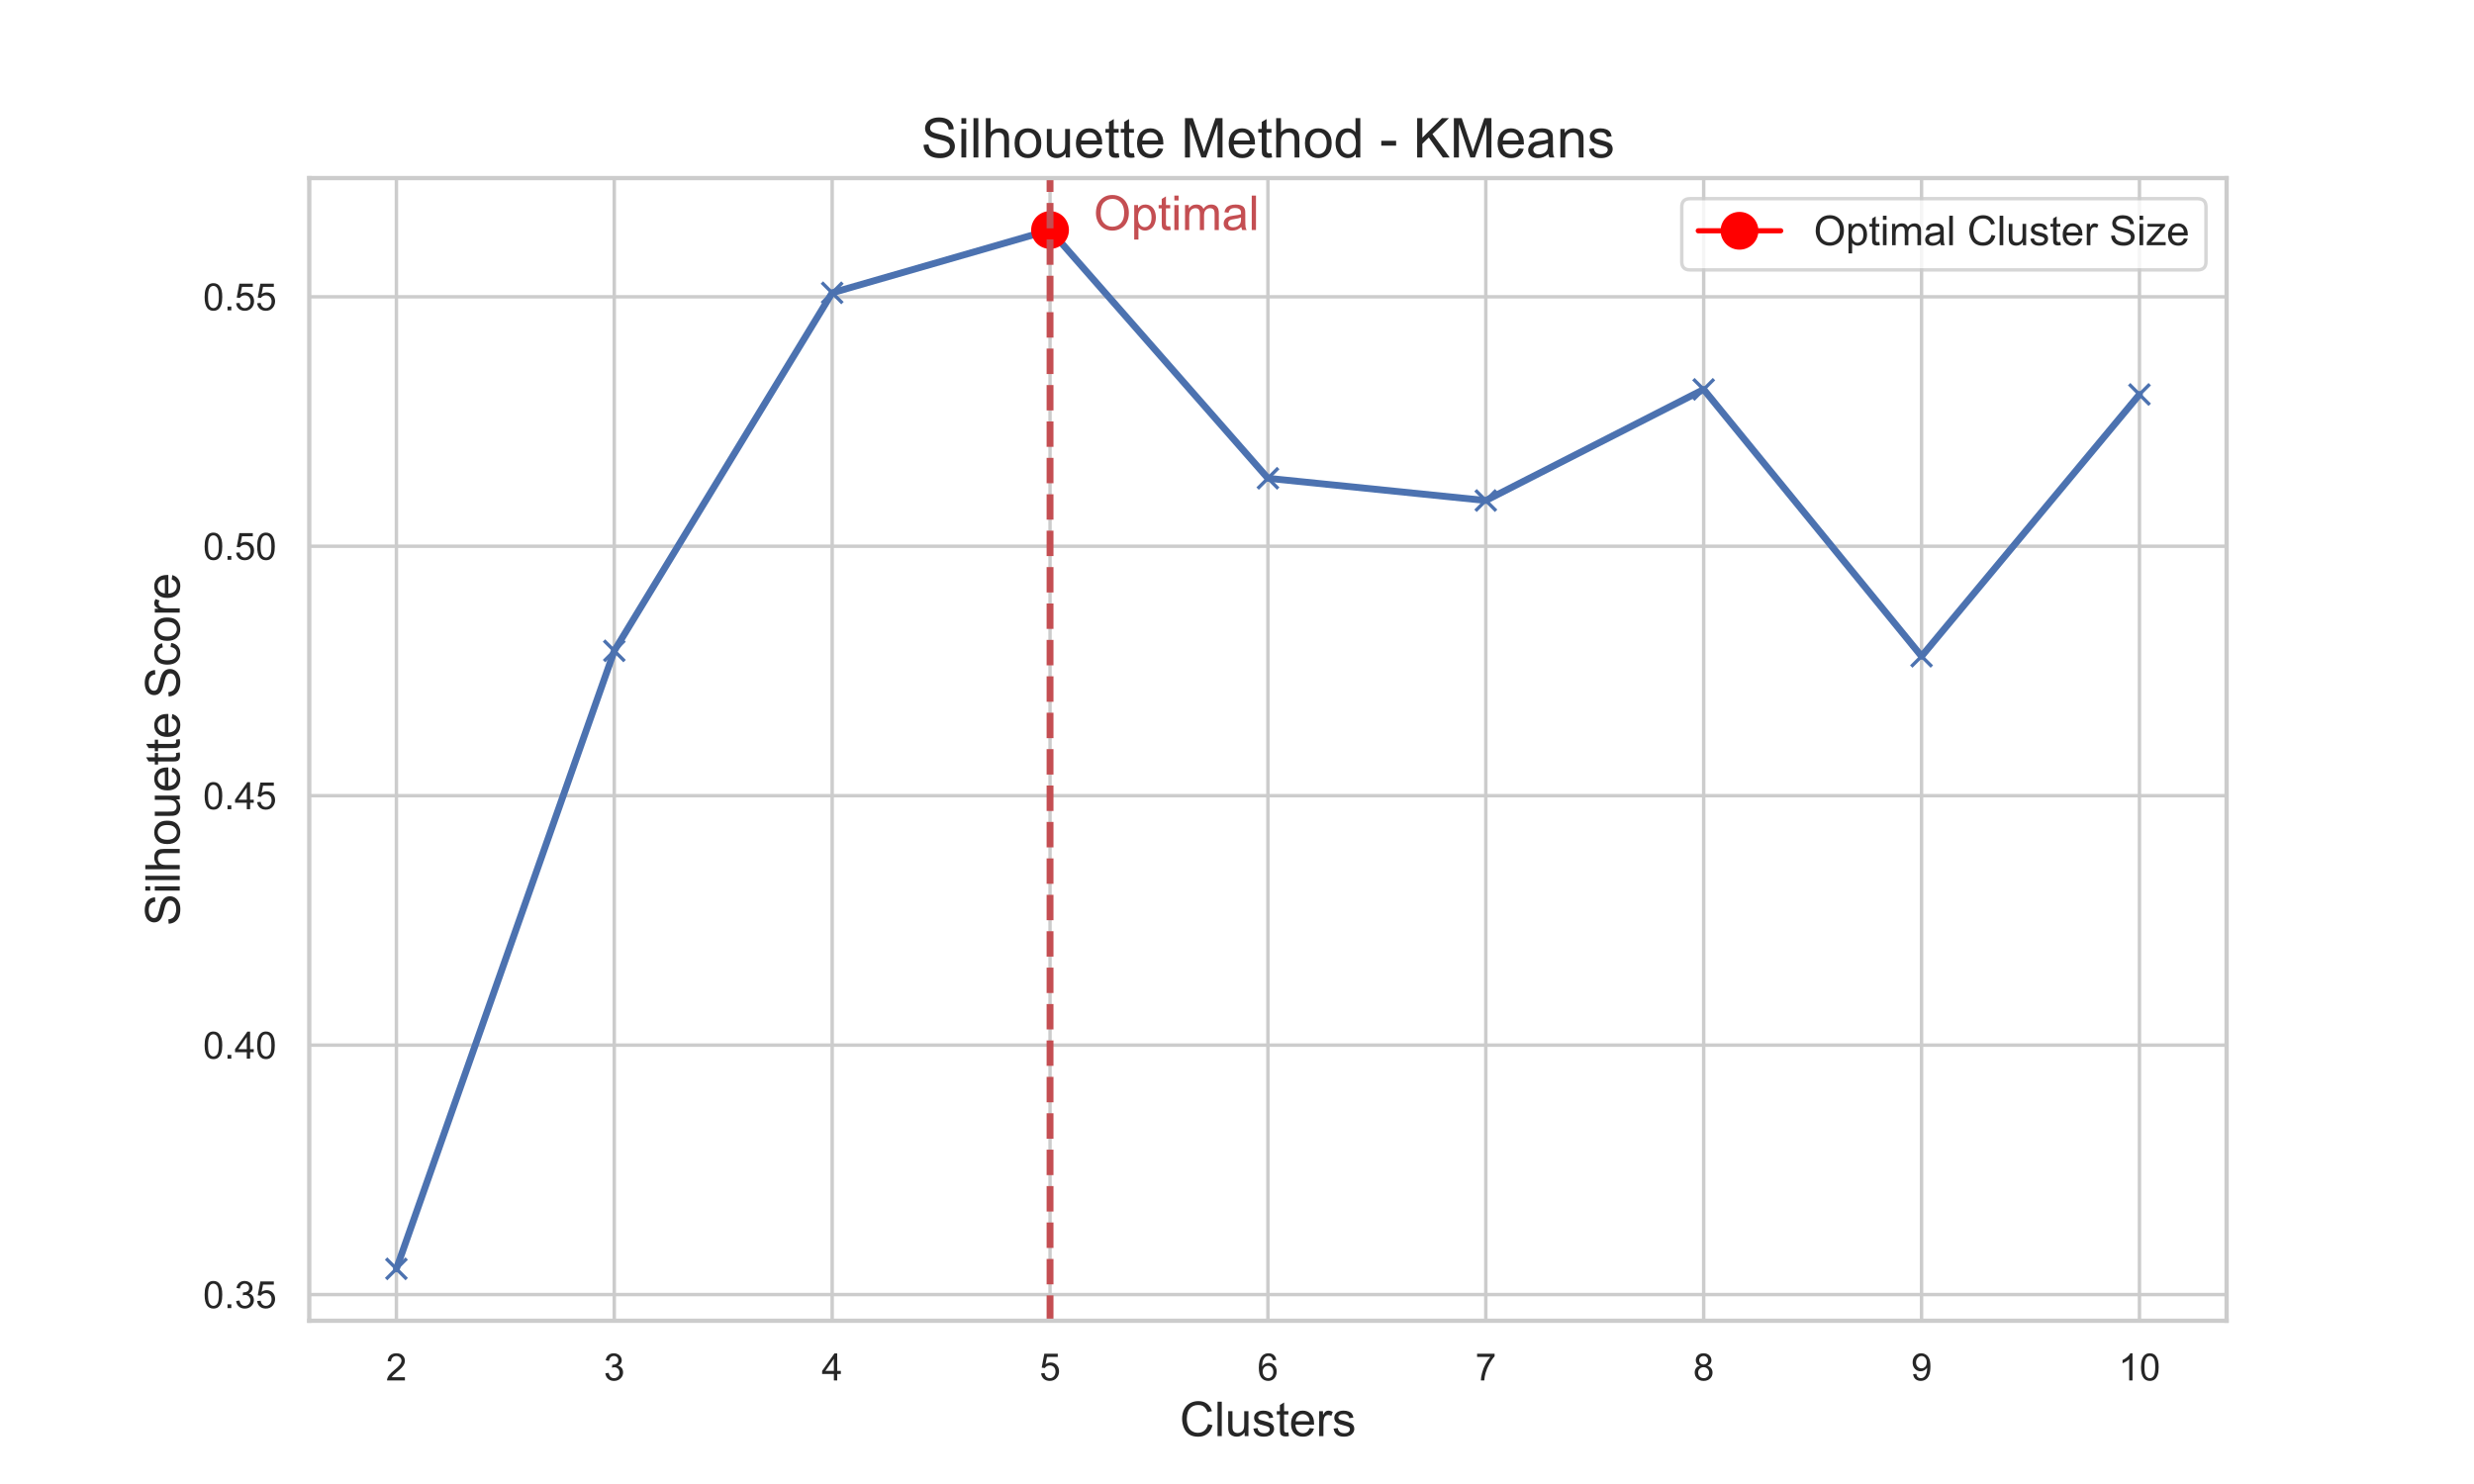
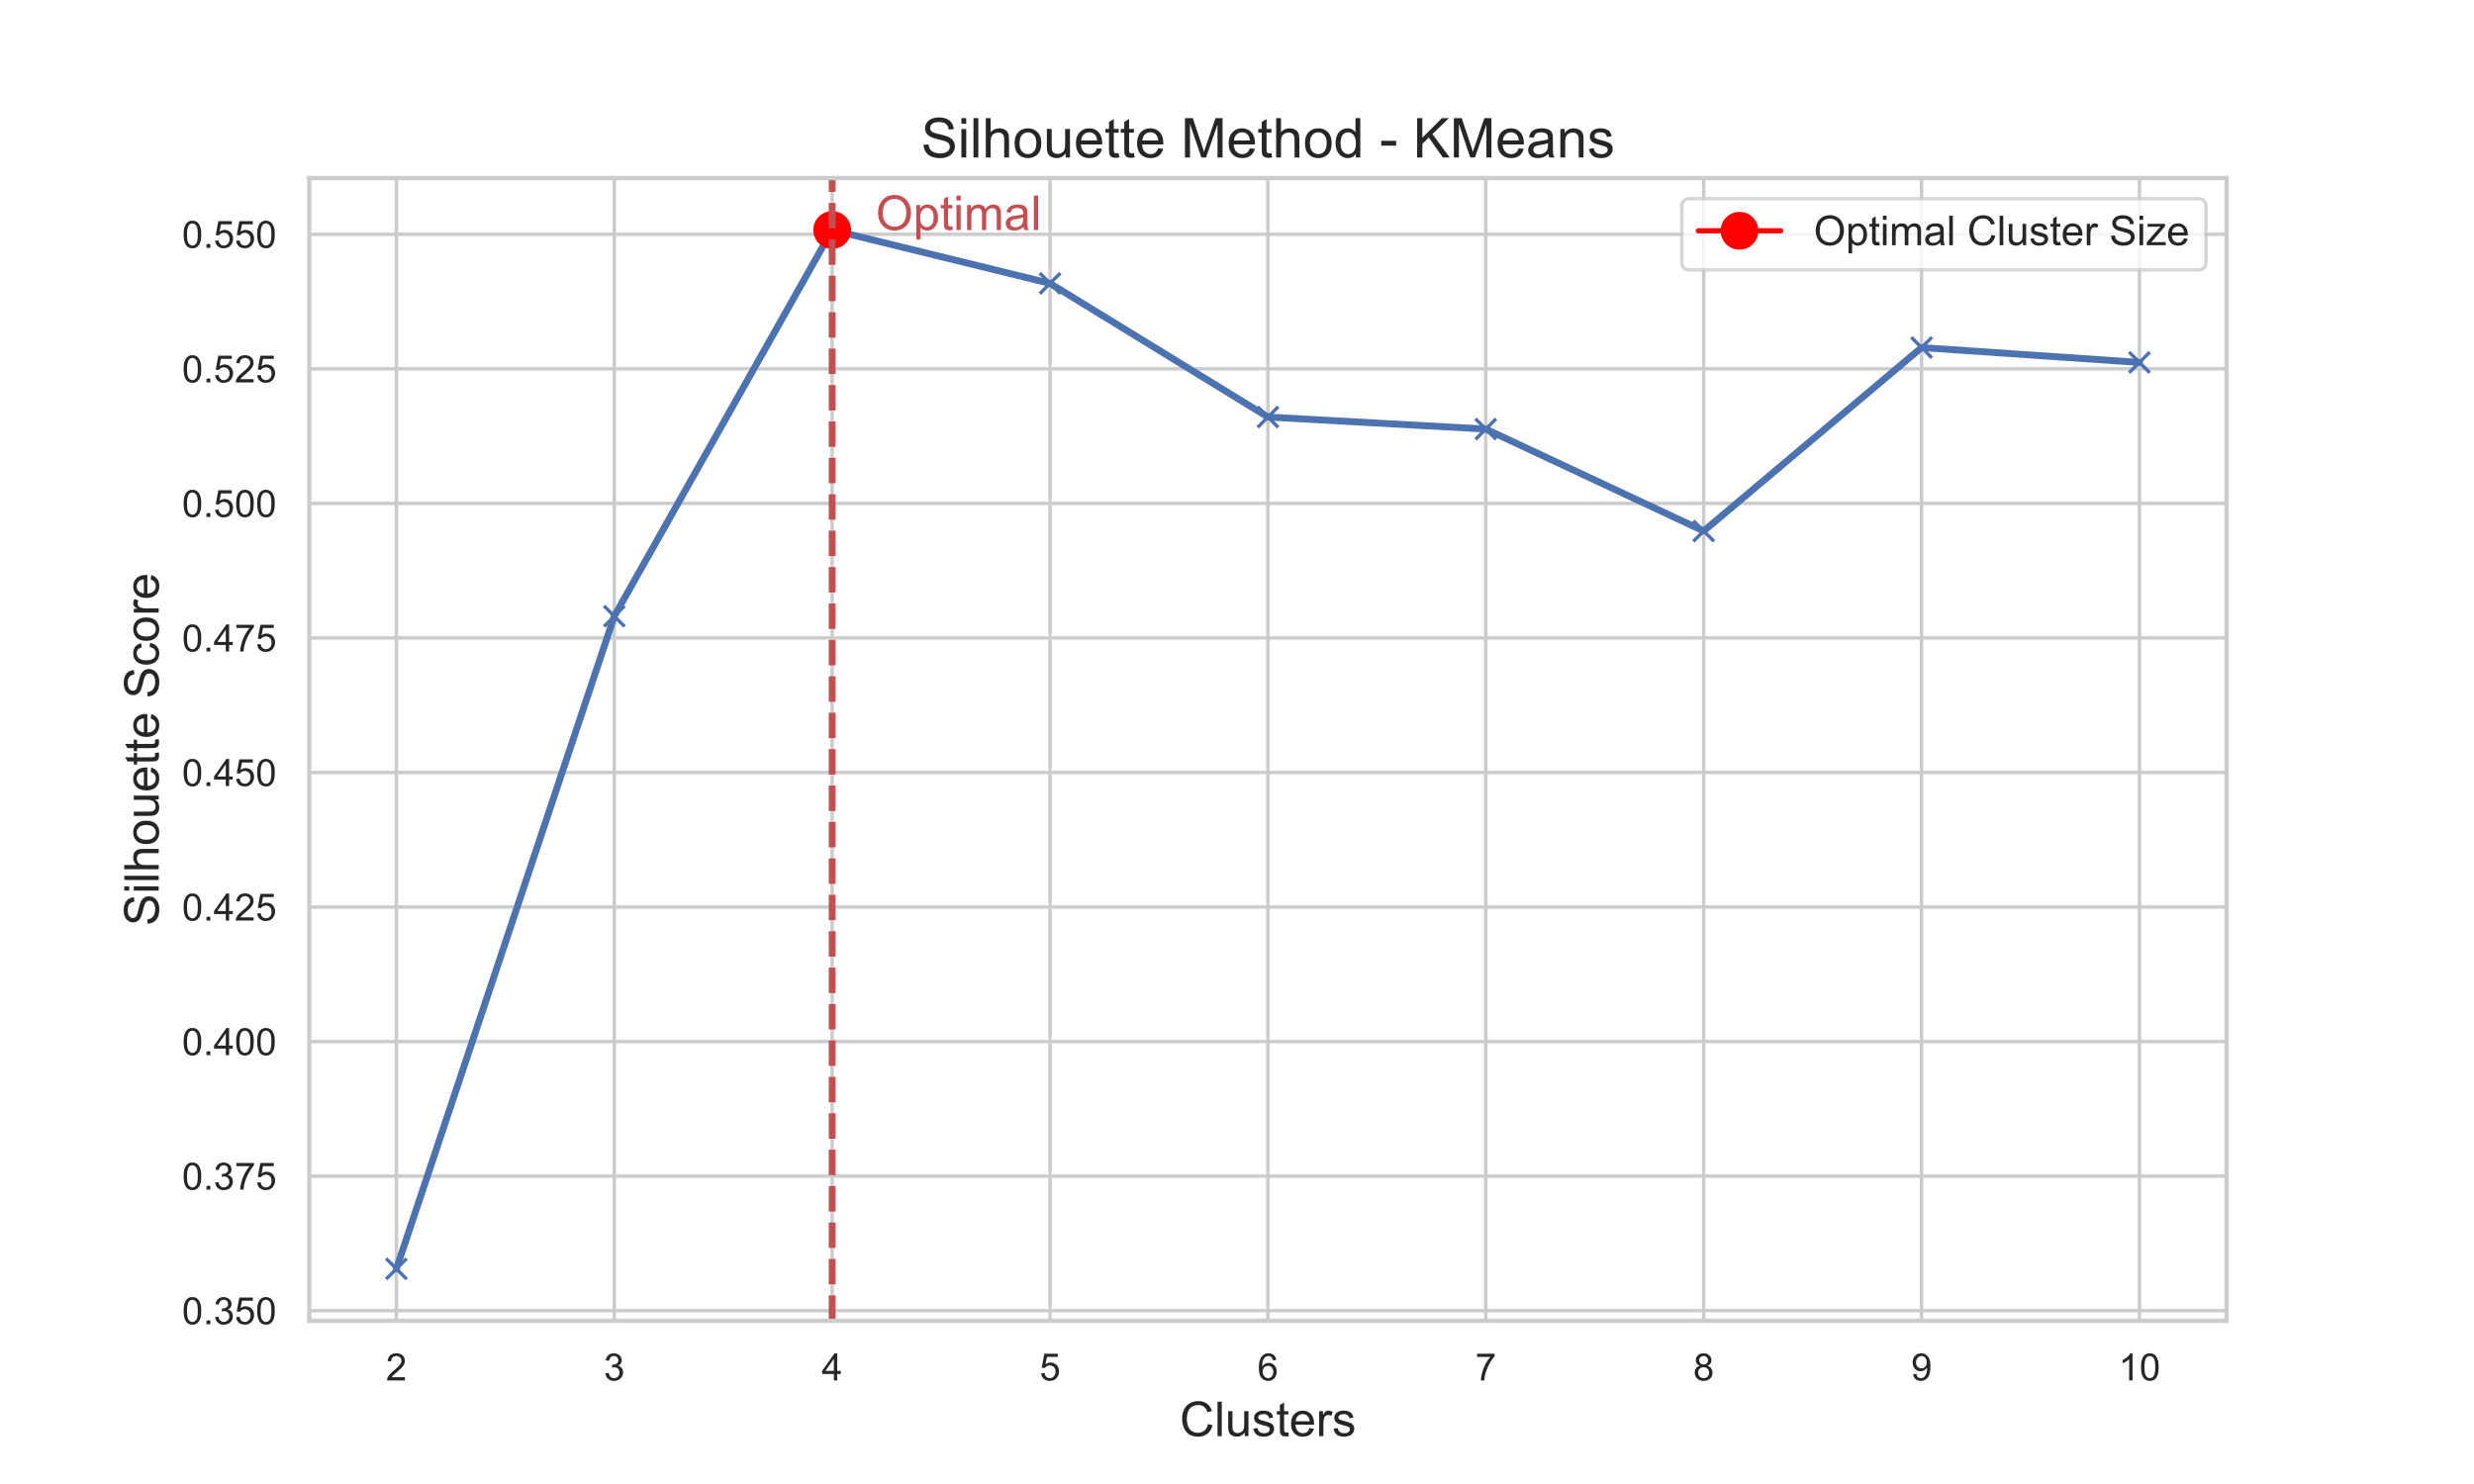
<svg xmlns="http://www.w3.org/2000/svg" xmlns:xlink="http://www.w3.org/1999/xlink" width="720pt" height="432pt" viewBox="0 0 720 432" version="1.1">
  <defs>
    <style type="text/css">*{stroke-linejoin: round; stroke-linecap: butt}</style>
  </defs>
  <g id="figure_1">
    <g id="patch_1">
      <path d="M 0 432  L 720 432  L 720 0  L 0 0  z " style="fill: #ffffff" />
    </g>
    <g id="axes_1">
      <g id="patch_2">
        <path d="M 90 384.48  L 648 384.48  L 648 51.84  L 90 51.84  z " style="fill: #ffffff" />
      </g>
      <g id="matplotlib.axis_1">
        <g id="xtick_1">
          <g id="line2d_1">
-             <path d="M 115.364 384.48  L 115.364 51.84  " clip-path="url(#p985564a528)" style="fill: none; stroke: #cccccc; stroke-linecap: round" />
+             <path d="M 115.364 384.48  L 115.364 51.84  " clip-path="url(#pa74de40dc2)" style="fill: none; stroke: #cccccc; stroke-linecap: round" />
          </g>
          <g id="text_1">
            <g style="fill: #262626" transform="translate(112.3051 401.8536) scale(0.11 -0.11)">
              <defs>
                <path id="ArialMT-32" d="M 3222 541  L 3222 0  L 194 0  Q 188 203 259 391  Q 375 700 629 1000  Q 884 1300 1366 1694  Q 2113 2306 2375 2664  Q 2638 3022 2638 3341  Q 2638 3675 2398 3904  Q 2159 4134 1775 4134  Q 1369 4134 1125 3890  Q 881 3647 878 3216  L 300 3275  Q 359 3922 746 4261  Q 1134 4600 1788 4600  Q 2447 4600 2831 4234  Q 3216 3869 3216 3328  Q 3216 3053 3103 2787  Q 2991 2522 2730 2228  Q 2469 1934 1863 1422  Q 1356 997 1212 845  Q 1069 694 975 541  L 3222 541  z " transform="scale(0.015625)" />
              </defs>
              <use xlink:href="#ArialMT-32" />
            </g>
          </g>
        </g>
        <g id="xtick_2">
          <g id="line2d_2">
-             <path d="M 178.773 384.48  L 178.773 51.84  " clip-path="url(#p985564a528)" style="fill: none; stroke: #cccccc; stroke-linecap: round" />
+             <path d="M 178.773 384.48  L 178.773 51.84  " clip-path="url(#pa74de40dc2)" style="fill: none; stroke: #cccccc; stroke-linecap: round" />
          </g>
          <g id="text_2">
            <g style="fill: #262626" transform="translate(175.7142 401.8536) scale(0.11 -0.11)">
              <defs>
                <path id="ArialMT-33" d="M 269 1209  L 831 1284  Q 928 806 1161 595  Q 1394 384 1728 384  Q 2125 384 2398 659  Q 2672 934 2672 1341  Q 2672 1728 2419 1979  Q 2166 2231 1775 2231  Q 1616 2231 1378 2169  L 1441 2663  Q 1497 2656 1531 2656  Q 1891 2656 2178 2843  Q 2466 3031 2466 3422  Q 2466 3731 2256 3934  Q 2047 4138 1716 4138  Q 1388 4138 1169 3931  Q 950 3725 888 3313  L 325 3413  Q 428 3978 793 4289  Q 1159 4600 1703 4600  Q 2078 4600 2393 4439  Q 2709 4278 2876 4000  Q 3044 3722 3044 3409  Q 3044 3113 2884 2869  Q 2725 2625 2413 2481  Q 2819 2388 3044 2092  Q 3269 1797 3269 1353  Q 3269 753 2831 336  Q 2394 -81 1725 -81  Q 1122 -81 723 278  Q 325 638 269 1209  z " transform="scale(0.015625)" />
              </defs>
              <use xlink:href="#ArialMT-33" />
            </g>
          </g>
        </g>
        <g id="xtick_3">
          <g id="line2d_3">
-             <path d="M 242.182 384.48  L 242.182 51.84  " clip-path="url(#p985564a528)" style="fill: none; stroke: #cccccc; stroke-linecap: round" />
+             <path d="M 242.182 384.48  L 242.182 51.84  " clip-path="url(#pa74de40dc2)" style="fill: none; stroke: #cccccc; stroke-linecap: round" />
          </g>
          <g id="text_3">
            <g style="fill: #262626" transform="translate(239.1233 401.8536) scale(0.11 -0.11)">
              <defs>
                <path id="ArialMT-34" d="M 2069 0  L 2069 1097  L 81 1097  L 81 1613  L 2172 4581  L 2631 4581  L 2631 1613  L 3250 1613  L 3250 1097  L 2631 1097  L 2631 0  L 2069 0  z M 2069 1613  L 2069 3678  L 634 1613  L 2069 1613  z " transform="scale(0.015625)" />
              </defs>
              <use xlink:href="#ArialMT-34" />
            </g>
          </g>
        </g>
        <g id="xtick_4">
          <g id="line2d_4">
-             <path d="M 305.591 384.48  L 305.591 51.84  " clip-path="url(#p985564a528)" style="fill: none; stroke: #cccccc; stroke-linecap: round" />
+             <path d="M 305.591 384.48  L 305.591 51.84  " clip-path="url(#pa74de40dc2)" style="fill: none; stroke: #cccccc; stroke-linecap: round" />
          </g>
          <g id="text_4">
            <g style="fill: #262626" transform="translate(302.5324 401.8536) scale(0.11 -0.11)">
              <defs>
                <path id="ArialMT-35" d="M 266 1200  L 856 1250  Q 922 819 1161 601  Q 1400 384 1738 384  Q 2144 384 2425 690  Q 2706 997 2706 1503  Q 2706 1984 2436 2262  Q 2166 2541 1728 2541  Q 1456 2541 1237 2417  Q 1019 2294 894 2097  L 366 2166  L 809 4519  L 3088 4519  L 3088 3981  L 1259 3981  L 1013 2750  Q 1425 3038 1878 3038  Q 2478 3038 2890 2622  Q 3303 2206 3303 1553  Q 3303 931 2941 478  Q 2500 -78 1738 -78  Q 1113 -78 717 272  Q 322 622 266 1200  z " transform="scale(0.015625)" />
              </defs>
              <use xlink:href="#ArialMT-35" />
            </g>
          </g>
        </g>
        <g id="xtick_5">
          <g id="line2d_5">
-             <path d="M 369 384.48  L 369 51.84  " clip-path="url(#p985564a528)" style="fill: none; stroke: #cccccc; stroke-linecap: round" />
+             <path d="M 369 384.48  L 369 51.84  " clip-path="url(#pa74de40dc2)" style="fill: none; stroke: #cccccc; stroke-linecap: round" />
          </g>
          <g id="text_5">
            <g style="fill: #262626" transform="translate(365.9415 401.8536) scale(0.11 -0.11)">
              <defs>
                <path id="ArialMT-36" d="M 3184 3459  L 2625 3416  Q 2550 3747 2413 3897  Q 2184 4138 1850 4138  Q 1581 4138 1378 3988  Q 1113 3794 959 3422  Q 806 3050 800 2363  Q 1003 2672 1297 2822  Q 1591 2972 1913 2972  Q 2475 2972 2870 2558  Q 3266 2144 3266 1488  Q 3266 1056 3080 686  Q 2894 316 2569 119  Q 2244 -78 1831 -78  Q 1128 -78 684 439  Q 241 956 241 2144  Q 241 3472 731 4075  Q 1159 4600 1884 4600  Q 2425 4600 2770 4297  Q 3116 3994 3184 3459  z M 888 1484  Q 888 1194 1011 928  Q 1134 663 1356 523  Q 1578 384 1822 384  Q 2178 384 2434 671  Q 2691 959 2691 1453  Q 2691 1928 2437 2201  Q 2184 2475 1800 2475  Q 1419 2475 1153 2201  Q 888 1928 888 1484  z " transform="scale(0.015625)" />
              </defs>
              <use xlink:href="#ArialMT-36" />
            </g>
          </g>
        </g>
        <g id="xtick_6">
          <g id="line2d_6">
-             <path d="M 432.409 384.48  L 432.409 51.84  " clip-path="url(#p985564a528)" style="fill: none; stroke: #cccccc; stroke-linecap: round" />
+             <path d="M 432.409 384.48  L 432.409 51.84  " clip-path="url(#pa74de40dc2)" style="fill: none; stroke: #cccccc; stroke-linecap: round" />
          </g>
          <g id="text_6">
            <g style="fill: #262626" transform="translate(429.3506 401.8536) scale(0.11 -0.11)">
              <defs>
                <path id="ArialMT-37" d="M 303 3981  L 303 4522  L 3269 4522  L 3269 4084  Q 2831 3619 2401 2847  Q 1972 2075 1738 1259  Q 1569 684 1522 0  L 944 0  Q 953 541 1156 1306  Q 1359 2072 1739 2783  Q 2119 3494 2547 3981  L 303 3981  z " transform="scale(0.015625)" />
              </defs>
              <use xlink:href="#ArialMT-37" />
            </g>
          </g>
        </g>
        <g id="xtick_7">
          <g id="line2d_7">
-             <path d="M 495.818 384.48  L 495.818 51.84  " clip-path="url(#p985564a528)" style="fill: none; stroke: #cccccc; stroke-linecap: round" />
+             <path d="M 495.818 384.48  L 495.818 51.84  " clip-path="url(#pa74de40dc2)" style="fill: none; stroke: #cccccc; stroke-linecap: round" />
          </g>
          <g id="text_7">
            <g style="fill: #262626" transform="translate(492.7597 401.8536) scale(0.11 -0.11)">
              <defs>
                <path id="ArialMT-38" d="M 1131 2484  Q 781 2613 612 2850  Q 444 3088 444 3419  Q 444 3919 803 4259  Q 1163 4600 1759 4600  Q 2359 4600 2725 4251  Q 3091 3903 3091 3403  Q 3091 3084 2923 2848  Q 2756 2613 2416 2484  Q 2838 2347 3058 2040  Q 3278 1734 3278 1309  Q 3278 722 2862 322  Q 2447 -78 1769 -78  Q 1091 -78 675 323  Q 259 725 259 1325  Q 259 1772 486 2073  Q 713 2375 1131 2484  z M 1019 3438  Q 1019 3113 1228 2906  Q 1438 2700 1772 2700  Q 2097 2700 2305 2904  Q 2513 3109 2513 3406  Q 2513 3716 2298 3927  Q 2084 4138 1766 4138  Q 1444 4138 1231 3931  Q 1019 3725 1019 3438  z M 838 1322  Q 838 1081 952 856  Q 1066 631 1291 507  Q 1516 384 1775 384  Q 2178 384 2440 643  Q 2703 903 2703 1303  Q 2703 1709 2433 1975  Q 2163 2241 1756 2241  Q 1359 2241 1098 1978  Q 838 1716 838 1322  z " transform="scale(0.015625)" />
              </defs>
              <use xlink:href="#ArialMT-38" />
            </g>
          </g>
        </g>
        <g id="xtick_8">
          <g id="line2d_8">
-             <path d="M 559.227 384.48  L 559.227 51.84  " clip-path="url(#p985564a528)" style="fill: none; stroke: #cccccc; stroke-linecap: round" />
+             <path d="M 559.227 384.48  L 559.227 51.84  " clip-path="url(#pa74de40dc2)" style="fill: none; stroke: #cccccc; stroke-linecap: round" />
          </g>
          <g id="text_8">
            <g style="fill: #262626" transform="translate(556.1688 401.8536) scale(0.11 -0.11)">
              <defs>
                <path id="ArialMT-39" d="M 350 1059  L 891 1109  Q 959 728 1153 556  Q 1347 384 1650 384  Q 1909 384 2104 503  Q 2300 622 2425 820  Q 2550 1019 2634 1356  Q 2719 1694 2719 2044  Q 2719 2081 2716 2156  Q 2547 1888 2255 1720  Q 1963 1553 1622 1553  Q 1053 1553 659 1965  Q 266 2378 266 3053  Q 266 3750 677 4175  Q 1088 4600 1706 4600  Q 2153 4600 2523 4359  Q 2894 4119 3086 3673  Q 3278 3228 3278 2384  Q 3278 1506 3087 986  Q 2897 466 2520 194  Q 2144 -78 1638 -78  Q 1100 -78 759 220  Q 419 519 350 1059  z M 2653 3081  Q 2653 3566 2395 3850  Q 2138 4134 1775 4134  Q 1400 4134 1122 3828  Q 844 3522 844 3034  Q 844 2597 1108 2323  Q 1372 2050 1759 2050  Q 2150 2050 2401 2323  Q 2653 2597 2653 3081  z " transform="scale(0.015625)" />
              </defs>
              <use xlink:href="#ArialMT-39" />
            </g>
          </g>
        </g>
        <g id="xtick_9">
          <g id="line2d_9">
-             <path d="M 622.636 384.48  L 622.636 51.84  " clip-path="url(#p985564a528)" style="fill: none; stroke: #cccccc; stroke-linecap: round" />
+             <path d="M 622.636 384.48  L 622.636 51.84  " clip-path="url(#pa74de40dc2)" style="fill: none; stroke: #cccccc; stroke-linecap: round" />
          </g>
          <g id="text_9">
            <g style="fill: #262626" transform="translate(616.5193 401.8536) scale(0.11 -0.11)">
              <defs>
                <path id="ArialMT-31" d="M 2384 0  L 1822 0  L 1822 3584  Q 1619 3391 1289 3197  Q 959 3003 697 2906  L 697 3450  Q 1169 3672 1522 3987  Q 1875 4303 2022 4600  L 2384 4600  L 2384 0  z " transform="scale(0.015625)" />
                <path id="ArialMT-30" d="M 266 2259  Q 266 3072 433 3567  Q 600 4063 929 4331  Q 1259 4600 1759 4600  Q 2128 4600 2406 4451  Q 2684 4303 2865 4023  Q 3047 3744 3150 3342  Q 3253 2941 3253 2259  Q 3253 1453 3087 958  Q 2922 463 2592 192  Q 2263 -78 1759 -78  Q 1097 -78 719 397  Q 266 969 266 2259  z M 844 2259  Q 844 1131 1108 757  Q 1372 384 1759 384  Q 2147 384 2411 759  Q 2675 1134 2675 2259  Q 2675 3391 2411 3762  Q 2147 4134 1753 4134  Q 1366 4134 1134 3806  Q 844 3388 844 2259  z " transform="scale(0.015625)" />
              </defs>
              <use xlink:href="#ArialMT-31" />
              <use xlink:href="#ArialMT-30" x="55.615" />
            </g>
          </g>
        </g>
        <g id="text_10">
          <g style="fill: #262626" transform="translate(343.3286 418.0608) scale(0.14 -0.14)">
            <defs>
              <path id="ArialMT-43" d="M 3763 1606  L 4369 1453  Q 4178 706 3683 314  Q 3188 -78 2472 -78  Q 1731 -78 1267 223  Q 803 525 561 1097  Q 319 1669 319 2325  Q 319 3041 592 3573  Q 866 4106 1370 4382  Q 1875 4659 2481 4659  Q 3169 4659 3637 4309  Q 4106 3959 4291 3325  L 3694 3184  Q 3534 3684 3231 3912  Q 2928 4141 2469 4141  Q 1941 4141 1586 3887  Q 1231 3634 1087 3207  Q 944 2781 944 2328  Q 944 1744 1114 1308  Q 1284 872 1643 656  Q 2003 441 2422 441  Q 2931 441 3284 734  Q 3638 1028 3763 1606  z " transform="scale(0.015625)" />
              <path id="ArialMT-6c" d="M 409 0  L 409 4581  L 972 4581  L 972 0  L 409 0  z " transform="scale(0.015625)" />
              <path id="ArialMT-75" d="M 2597 0  L 2597 488  Q 2209 -75 1544 -75  Q 1250 -75 995 37  Q 741 150 617 320  Q 494 491 444 738  Q 409 903 409 1263  L 409 3319  L 972 3319  L 972 1478  Q 972 1038 1006 884  Q 1059 663 1231 536  Q 1403 409 1656 409  Q 1909 409 2131 539  Q 2353 669 2445 892  Q 2538 1116 2538 1541  L 2538 3319  L 3100 3319  L 3100 0  L 2597 0  z " transform="scale(0.015625)" />
              <path id="ArialMT-73" d="M 197 991  L 753 1078  Q 800 744 1014 566  Q 1228 388 1613 388  Q 2000 388 2187 545  Q 2375 703 2375 916  Q 2375 1106 2209 1216  Q 2094 1291 1634 1406  Q 1016 1563 777 1677  Q 538 1791 414 1992  Q 291 2194 291 2438  Q 291 2659 392 2848  Q 494 3038 669 3163  Q 800 3259 1026 3326  Q 1253 3394 1513 3394  Q 1903 3394 2198 3281  Q 2494 3169 2634 2976  Q 2775 2784 2828 2463  L 2278 2388  Q 2241 2644 2061 2787  Q 1881 2931 1553 2931  Q 1166 2931 1000 2803  Q 834 2675 834 2503  Q 834 2394 903 2306  Q 972 2216 1119 2156  Q 1203 2125 1616 2013  Q 2213 1853 2448 1751  Q 2684 1650 2818 1456  Q 2953 1263 2953 975  Q 2953 694 2789 445  Q 2625 197 2315 61  Q 2006 -75 1616 -75  Q 969 -75 630 194  Q 291 463 197 991  z " transform="scale(0.015625)" />
              <path id="ArialMT-74" d="M 1650 503  L 1731 6  Q 1494 -44 1306 -44  Q 1000 -44 831 53  Q 663 150 594 308  Q 525 466 525 972  L 525 2881  L 113 2881  L 113 3319  L 525 3319  L 525 4141  L 1084 4478  L 1084 3319  L 1650 3319  L 1650 2881  L 1084 2881  L 1084 941  Q 1084 700 1114 631  Q 1144 563 1211 522  Q 1278 481 1403 481  Q 1497 481 1650 503  z " transform="scale(0.015625)" />
              <path id="ArialMT-65" d="M 2694 1069  L 3275 997  Q 3138 488 2766 206  Q 2394 -75 1816 -75  Q 1088 -75 661 373  Q 234 822 234 1631  Q 234 2469 665 2931  Q 1097 3394 1784 3394  Q 2450 3394 2872 2941  Q 3294 2488 3294 1666  Q 3294 1616 3291 1516  L 816 1516  Q 847 969 1125 678  Q 1403 388 1819 388  Q 2128 388 2347 550  Q 2566 713 2694 1069  z M 847 1978  L 2700 1978  Q 2663 2397 2488 2606  Q 2219 2931 1791 2931  Q 1403 2931 1139 2672  Q 875 2413 847 1978  z " transform="scale(0.015625)" />
              <path id="ArialMT-72" d="M 416 0  L 416 3319  L 922 3319  L 922 2816  Q 1116 3169 1280 3281  Q 1444 3394 1641 3394  Q 1925 3394 2219 3213  L 2025 2691  Q 1819 2813 1613 2813  Q 1428 2813 1281 2702  Q 1134 2591 1072 2394  Q 978 2094 978 1738  L 978 0  L 416 0  z " transform="scale(0.015625)" />
            </defs>
            <use xlink:href="#ArialMT-43" />
            <use xlink:href="#ArialMT-6c" x="72.217" />
            <use xlink:href="#ArialMT-75" x="94.434" />
            <use xlink:href="#ArialMT-73" x="150.049" />
            <use xlink:href="#ArialMT-74" x="200.049" />
            <use xlink:href="#ArialMT-65" x="227.832" />
            <use xlink:href="#ArialMT-72" x="283.447" />
            <use xlink:href="#ArialMT-73" x="316.748" />
          </g>
        </g>
      </g>
      <g id="matplotlib.axis_2">
        <g id="ytick_1">
          <g id="line2d_10">
-             <path d="M 90 376.862  L 648 376.862  " clip-path="url(#p985564a528)" style="fill: none; stroke: #cccccc; stroke-linecap: round" />
+             <path d="M 90 381.549  L 648 381.549  " clip-path="url(#pa74de40dc2)" style="fill: none; stroke: #cccccc; stroke-linecap: round" />
          </g>
          <g id="text_11">
-             <g style="fill: #262626" transform="translate(59.09297 380.7984) scale(0.11 -0.11)">
+             <g style="fill: #262626" transform="translate(52.97594 385.4857) scale(0.11 -0.11)">
              <defs>
                <path id="ArialMT-2e" d="M 581 0  L 581 641  L 1222 641  L 1222 0  L 581 0  z " transform="scale(0.015625)" />
              </defs>
              <use xlink:href="#ArialMT-30" />
              <use xlink:href="#ArialMT-2e" x="55.615" />
              <use xlink:href="#ArialMT-33" x="83.398" />
              <use xlink:href="#ArialMT-35" x="139.014" />
+               <use xlink:href="#ArialMT-30" x="194.629" />
            </g>
          </g>
        </g>
        <g id="ytick_2">
          <g id="line2d_11">
-             <path d="M 90 304.246  L 648 304.246  " clip-path="url(#p985564a528)" style="fill: none; stroke: #cccccc; stroke-linecap: round" />
+             <path d="M 90 342.381  L 648 342.381  " clip-path="url(#pa74de40dc2)" style="fill: none; stroke: #cccccc; stroke-linecap: round" />
          </g>
          <g id="text_12">
-             <g style="fill: #262626" transform="translate(59.09297 308.1833) scale(0.11 -0.11)">
+             <g style="fill: #262626" transform="translate(52.97594 346.3181) scale(0.11 -0.11)">
+               <use xlink:href="#ArialMT-30" />
+               <use xlink:href="#ArialMT-2e" x="55.615" />
+               <use xlink:href="#ArialMT-33" x="83.398" />
+               <use xlink:href="#ArialMT-37" x="139.014" />
+               <use xlink:href="#ArialMT-35" x="194.629" />
+             </g>
+           </g>
+         </g>
+         <g id="ytick_3">
+           <g id="line2d_12">
+             <path d="M 90 303.214  L 648 303.214  " clip-path="url(#pa74de40dc2)" style="fill: none; stroke: #cccccc; stroke-linecap: round" />
+           </g>
+           <g id="text_13">
+             <g style="fill: #262626" transform="translate(52.97594 307.1505) scale(0.11 -0.11)">
              <use xlink:href="#ArialMT-30" />
              <use xlink:href="#ArialMT-2e" x="55.615" />
              <use xlink:href="#ArialMT-34" x="83.398" />
              <use xlink:href="#ArialMT-30" x="139.014" />
-             </g>
-           </g>
-         </g>
-         <g id="ytick_3">
-           <g id="line2d_12">
-             <path d="M 90 231.631  L 648 231.631  " clip-path="url(#p985564a528)" style="fill: none; stroke: #cccccc; stroke-linecap: round" />
-           </g>
-           <g id="text_13">
-             <g style="fill: #262626" transform="translate(59.09297 235.5682) scale(0.11 -0.11)">
+               <use xlink:href="#ArialMT-30" x="194.629" />
+             </g>
+           </g>
+         </g>
+         <g id="ytick_4">
+           <g id="line2d_13">
+             <path d="M 90 264.046  L 648 264.046  " clip-path="url(#pa74de40dc2)" style="fill: none; stroke: #cccccc; stroke-linecap: round" />
+           </g>
+           <g id="text_14">
+             <g style="fill: #262626" transform="translate(52.97594 267.9828) scale(0.11 -0.11)">
+               <use xlink:href="#ArialMT-30" />
+               <use xlink:href="#ArialMT-2e" x="55.615" />
+               <use xlink:href="#ArialMT-34" x="83.398" />
+               <use xlink:href="#ArialMT-32" x="139.014" />
+               <use xlink:href="#ArialMT-35" x="194.629" />
+             </g>
+           </g>
+         </g>
+         <g id="ytick_5">
+           <g id="line2d_14">
+             <path d="M 90 224.878  L 648 224.878  " clip-path="url(#pa74de40dc2)" style="fill: none; stroke: #cccccc; stroke-linecap: round" />
+           </g>
+           <g id="text_15">
+             <g style="fill: #262626" transform="translate(52.97594 228.8152) scale(0.11 -0.11)">
              <use xlink:href="#ArialMT-30" />
              <use xlink:href="#ArialMT-2e" x="55.615" />
              <use xlink:href="#ArialMT-34" x="83.398" />
              <use xlink:href="#ArialMT-35" x="139.014" />
-             </g>
-           </g>
-         </g>
-         <g id="ytick_4">
-           <g id="line2d_13">
-             <path d="M 90 159.016  L 648 159.016  " clip-path="url(#p985564a528)" style="fill: none; stroke: #cccccc; stroke-linecap: round" />
-           </g>
-           <g id="text_14">
-             <g style="fill: #262626" transform="translate(59.09297 162.9531) scale(0.11 -0.11)">
+               <use xlink:href="#ArialMT-30" x="194.629" />
+             </g>
+           </g>
+         </g>
+         <g id="ytick_6">
+           <g id="line2d_15">
+             <path d="M 90 185.711  L 648 185.711  " clip-path="url(#pa74de40dc2)" style="fill: none; stroke: #cccccc; stroke-linecap: round" />
+           </g>
+           <g id="text_16">
+             <g style="fill: #262626" transform="translate(52.97594 189.6476) scale(0.11 -0.11)">
+               <use xlink:href="#ArialMT-30" />
+               <use xlink:href="#ArialMT-2e" x="55.615" />
+               <use xlink:href="#ArialMT-34" x="83.398" />
+               <use xlink:href="#ArialMT-37" x="139.014" />
+               <use xlink:href="#ArialMT-35" x="194.629" />
+             </g>
+           </g>
+         </g>
+         <g id="ytick_7">
+           <g id="line2d_16">
+             <path d="M 90 146.543  L 648 146.543  " clip-path="url(#pa74de40dc2)" style="fill: none; stroke: #cccccc; stroke-linecap: round" />
+           </g>
+           <g id="text_17">
+             <g style="fill: #262626" transform="translate(52.97594 150.4799) scale(0.11 -0.11)">
              <use xlink:href="#ArialMT-30" />
              <use xlink:href="#ArialMT-2e" x="55.615" />
              <use xlink:href="#ArialMT-35" x="83.398" />
              <use xlink:href="#ArialMT-30" x="139.014" />
-             </g>
-           </g>
-         </g>
-         <g id="ytick_5">
-           <g id="line2d_14">
-             <path d="M 90 86.401  L 648 86.401  " clip-path="url(#p985564a528)" style="fill: none; stroke: #cccccc; stroke-linecap: round" />
-           </g>
-           <g id="text_15">
-             <g style="fill: #262626" transform="translate(59.09297 90.338) scale(0.11 -0.11)">
+               <use xlink:href="#ArialMT-30" x="194.629" />
+             </g>
+           </g>
+         </g>
+         <g id="ytick_8">
+           <g id="line2d_17">
+             <path d="M 90 107.375  L 648 107.375  " clip-path="url(#pa74de40dc2)" style="fill: none; stroke: #cccccc; stroke-linecap: round" />
+           </g>
+           <g id="text_18">
+             <g style="fill: #262626" transform="translate(52.97594 111.3123) scale(0.11 -0.11)">
+               <use xlink:href="#ArialMT-30" />
+               <use xlink:href="#ArialMT-2e" x="55.615" />
+               <use xlink:href="#ArialMT-35" x="83.398" />
+               <use xlink:href="#ArialMT-32" x="139.014" />
+               <use xlink:href="#ArialMT-35" x="194.629" />
+             </g>
+           </g>
+         </g>
+         <g id="ytick_9">
+           <g id="line2d_18">
+             <path d="M 90 68.208  L 648 68.208  " clip-path="url(#pa74de40dc2)" style="fill: none; stroke: #cccccc; stroke-linecap: round" />
+           </g>
+           <g id="text_19">
+             <g style="fill: #262626" transform="translate(52.97594 72.14464) scale(0.11 -0.11)">
              <use xlink:href="#ArialMT-30" />
              <use xlink:href="#ArialMT-2e" x="55.615" />
              <use xlink:href="#ArialMT-35" x="83.398" />
              <use xlink:href="#ArialMT-35" x="139.014" />
-             </g>
-           </g>
-         </g>
-         <g id="text_16">
-           <g style="fill: #262626" transform="translate(52.31047 269.5225) rotate(-90) scale(0.14 -0.14)">
+               <use xlink:href="#ArialMT-30" x="194.629" />
+             </g>
+           </g>
+         </g>
+         <g id="text_20">
+           <g style="fill: #262626" transform="translate(46.19344 269.5225) rotate(-90) scale(0.14 -0.14)">
            <defs>
              <path id="ArialMT-53" d="M 288 1472  L 859 1522  Q 900 1178 1048 958  Q 1197 738 1509 602  Q 1822 466 2213 466  Q 2559 466 2825 569  Q 3091 672 3220 851  Q 3350 1031 3350 1244  Q 3350 1459 3225 1620  Q 3100 1781 2813 1891  Q 2628 1963 1997 2114  Q 1366 2266 1113 2400  Q 784 2572 623 2826  Q 463 3081 463 3397  Q 463 3744 659 4045  Q 856 4347 1234 4503  Q 1613 4659 2075 4659  Q 2584 4659 2973 4495  Q 3363 4331 3572 4012  Q 3781 3694 3797 3291  L 3216 3247  Q 3169 3681 2898 3903  Q 2628 4125 2100 4125  Q 1550 4125 1298 3923  Q 1047 3722 1047 3438  Q 1047 3191 1225 3031  Q 1400 2872 2139 2705  Q 2878 2538 3153 2413  Q 3553 2228 3743 1945  Q 3934 1663 3934 1294  Q 3934 928 3725 604  Q 3516 281 3123 101  Q 2731 -78 2241 -78  Q 1619 -78 1198 103  Q 778 284 539 648  Q 300 1013 288 1472  z " transform="scale(0.015625)" />
              <path id="ArialMT-69" d="M 425 3934  L 425 4581  L 988 4581  L 988 3934  L 425 3934  z M 425 0  L 425 3319  L 988 3319  L 988 0  L 425 0  z " transform="scale(0.015625)" />
              <path id="ArialMT-68" d="M 422 0  L 422 4581  L 984 4581  L 984 2938  Q 1378 3394 1978 3394  Q 2347 3394 2619 3248  Q 2891 3103 3008 2847  Q 3125 2591 3125 2103  L 3125 0  L 2563 0  L 2563 2103  Q 2563 2525 2380 2717  Q 2197 2909 1863 2909  Q 1613 2909 1392 2779  Q 1172 2650 1078 2428  Q 984 2206 984 1816  L 984 0  L 422 0  z " transform="scale(0.015625)" />
              <path id="ArialMT-6f" d="M 213 1659  Q 213 2581 725 3025  Q 1153 3394 1769 3394  Q 2453 3394 2887 2945  Q 3322 2497 3322 1706  Q 3322 1066 3130 698  Q 2938 331 2570 128  Q 2203 -75 1769 -75  Q 1072 -75 642 372  Q 213 819 213 1659  z M 791 1659  Q 791 1022 1069 705  Q 1347 388 1769 388  Q 2188 388 2466 706  Q 2744 1025 2744 1678  Q 2744 2294 2464 2611  Q 2184 2928 1769 2928  Q 1347 2928 1069 2612  Q 791 2297 791 1659  z " transform="scale(0.015625)" />
              <path id="ArialMT-20" transform="scale(0.015625)" />
              <path id="ArialMT-63" d="M 2588 1216  L 3141 1144  Q 3050 572 2676 248  Q 2303 -75 1759 -75  Q 1078 -75 664 370  Q 250 816 250 1647  Q 250 2184 428 2587  Q 606 2991 970 3192  Q 1334 3394 1763 3394  Q 2303 3394 2647 3120  Q 2991 2847 3088 2344  L 2541 2259  Q 2463 2594 2264 2762  Q 2066 2931 1784 2931  Q 1359 2931 1093 2626  Q 828 2322 828 1663  Q 828 994 1084 691  Q 1341 388 1753 388  Q 2084 388 2306 591  Q 2528 794 2588 1216  z " transform="scale(0.015625)" />
            </defs>
            <use xlink:href="#ArialMT-53" />
            <use xlink:href="#ArialMT-69" x="66.699" />
            <use xlink:href="#ArialMT-6c" x="88.916" />
            <use xlink:href="#ArialMT-68" x="111.133" />
            <use xlink:href="#ArialMT-6f" x="166.748" />
            <use xlink:href="#ArialMT-75" x="222.363" />
            <use xlink:href="#ArialMT-65" x="277.979" />
            <use xlink:href="#ArialMT-74" x="333.594" />
            <use xlink:href="#ArialMT-74" x="361.377" />
            <use xlink:href="#ArialMT-65" x="389.16" />
            <use xlink:href="#ArialMT-20" x="444.775" />
            <use xlink:href="#ArialMT-53" x="472.559" />
            <use xlink:href="#ArialMT-63" x="539.258" />
            <use xlink:href="#ArialMT-6f" x="589.258" />
            <use xlink:href="#ArialMT-72" x="644.873" />
            <use xlink:href="#ArialMT-65" x="678.174" />
          </g>
        </g>
      </g>
-       <g id="line2d_15">
-         <path d="M 115.364 369.36  L 178.773 189.454  L 242.182 85.244  L 305.591 66.96  L 369 139.235  L 432.409 145.703  L 495.818 113.364  L 559.227 191.043  L 622.636 114.832  " clip-path="url(#p985564a528)" style="fill: none; stroke: #4c72b0; stroke-width: 2; stroke-linecap: round" />
+       <g id="line2d_19">
+         <path d="M 115.364 369.36  L 178.773 179.379  L 242.182 66.96  L 305.591 82.497  L 369 121.406  L 432.409 124.907  L 495.818 154.586  L 559.227 101.181  L 622.636 105.505  " clip-path="url(#pa74de40dc2)" style="fill: none; stroke: #4c72b0; stroke-width: 2; stroke-linecap: round" />
        <defs>
-           <path id="m803ae2eb0e" d="M -3 3  L 3 -3  M -3 -3  L 3 3  " style="stroke: #4c72b0" />
+           <path id="mb8152fd3d5" d="M -3 3  L 3 -3  M -3 -3  L 3 3  " style="stroke: #4c72b0" />
        </defs>
-         <g clip-path="url(#p985564a528)">
-           <use xlink:href="#m803ae2eb0e" x="115.364" y="369.36" style="fill: #4c72b0; stroke: #4c72b0" />
-           <use xlink:href="#m803ae2eb0e" x="178.773" y="189.454" style="fill: #4c72b0; stroke: #4c72b0" />
-           <use xlink:href="#m803ae2eb0e" x="242.182" y="85.244" style="fill: #4c72b0; stroke: #4c72b0" />
-           <use xlink:href="#m803ae2eb0e" x="305.591" y="66.96" style="fill: #4c72b0; stroke: #4c72b0" />
-           <use xlink:href="#m803ae2eb0e" x="369" y="139.235" style="fill: #4c72b0; stroke: #4c72b0" />
-           <use xlink:href="#m803ae2eb0e" x="432.409" y="145.703" style="fill: #4c72b0; stroke: #4c72b0" />
-           <use xlink:href="#m803ae2eb0e" x="495.818" y="113.364" style="fill: #4c72b0; stroke: #4c72b0" />
-           <use xlink:href="#m803ae2eb0e" x="559.227" y="191.043" style="fill: #4c72b0; stroke: #4c72b0" />
-           <use xlink:href="#m803ae2eb0e" x="622.636" y="114.832" style="fill: #4c72b0; stroke: #4c72b0" />
-         </g>
-       </g>
-       <g id="line2d_16">
-         <path d="M 305.591 66.96  " clip-path="url(#p985564a528)" style="fill: none; stroke: #ff0000; stroke-width: 1.5; stroke-linecap: round" />
+         <g clip-path="url(#pa74de40dc2)">
+           <use xlink:href="#mb8152fd3d5" x="115.364" y="369.36" style="fill: #4c72b0; stroke: #4c72b0" />
+           <use xlink:href="#mb8152fd3d5" x="178.773" y="179.379" style="fill: #4c72b0; stroke: #4c72b0" />
+           <use xlink:href="#mb8152fd3d5" x="242.182" y="66.96" style="fill: #4c72b0; stroke: #4c72b0" />
+           <use xlink:href="#mb8152fd3d5" x="305.591" y="82.497" style="fill: #4c72b0; stroke: #4c72b0" />
+           <use xlink:href="#mb8152fd3d5" x="369" y="121.406" style="fill: #4c72b0; stroke: #4c72b0" />
+           <use xlink:href="#mb8152fd3d5" x="432.409" y="124.907" style="fill: #4c72b0; stroke: #4c72b0" />
+           <use xlink:href="#mb8152fd3d5" x="495.818" y="154.586" style="fill: #4c72b0; stroke: #4c72b0" />
+           <use xlink:href="#mb8152fd3d5" x="559.227" y="101.181" style="fill: #4c72b0; stroke: #4c72b0" />
+           <use xlink:href="#mb8152fd3d5" x="622.636" y="105.505" style="fill: #4c72b0; stroke: #4c72b0" />
+         </g>
+       </g>
+       <g id="line2d_20">
+         <path d="M 242.182 66.96  " clip-path="url(#pa74de40dc2)" style="fill: none; stroke: #ff0000; stroke-width: 1.5; stroke-linecap: round" />
        <defs>
-           <path id="md3febf307f" d="M 0 5  C 1.326 5 2.598 4.473 3.536 3.536  C 4.473 2.598 5 1.326 5 0  C 5 -1.326 4.473 -2.598 3.536 -3.536  C 2.598 -4.473 1.326 -5 0 -5  C -1.326 -5 -2.598 -4.473 -3.536 -3.536  C -4.473 -2.598 -5 -1.326 -5 0  C -5 1.326 -4.473 2.598 -3.536 3.536  C -2.598 4.473 -1.326 5 0 5  z " style="stroke: #ff0000" />
+           <path id="m8726abbba8" d="M 0 5  C 1.326 5 2.598 4.473 3.536 3.536  C 4.473 2.598 5 1.326 5 0  C 5 -1.326 4.473 -2.598 3.536 -3.536  C 2.598 -4.473 1.326 -5 0 -5  C -1.326 -5 -2.598 -4.473 -3.536 -3.536  C -4.473 -2.598 -5 -1.326 -5 0  C -5 1.326 -4.473 2.598 -3.536 3.536  C -2.598 4.473 -1.326 5 0 5  z " style="stroke: #ff0000" />
        </defs>
-         <g clip-path="url(#p985564a528)">
-           <use xlink:href="#md3febf307f" x="305.591" y="66.96" style="fill: #ff0000; stroke: #ff0000" />
-         </g>
-       </g>
-       <g id="line2d_17">
-         <path d="M 305.591 384.48  L 305.591 51.84  " clip-path="url(#p985564a528)" style="fill: none; stroke-dasharray: 7.4,3.2; stroke-dashoffset: 0; stroke: #c44e52; stroke-width: 2" />
+         <g clip-path="url(#pa74de40dc2)">
+           <use xlink:href="#m8726abbba8" x="242.182" y="66.96" style="fill: #ff0000; stroke: #ff0000" />
+         </g>
+       </g>
+       <g id="line2d_21">
+         <path d="M 242.182 384.48  L 242.182 51.84  " clip-path="url(#pa74de40dc2)" style="fill: none; stroke-dasharray: 7.4,3.2; stroke-dashoffset: 0; stroke: #c44e52; stroke-width: 2" />
      </g>
      <g id="patch_3">
        <path d="M 90 384.48  L 90 51.84  " style="fill: none; stroke: #cccccc; stroke-width: 1.25; stroke-linejoin: miter; stroke-linecap: square" />
      </g>
      <g id="patch_4">
        <path d="M 648 384.48  L 648 51.84  " style="fill: none; stroke: #cccccc; stroke-width: 1.25; stroke-linejoin: miter; stroke-linecap: square" />
      </g>
      <g id="patch_5">
        <path d="M 90 384.48  L 648 384.48  " style="fill: none; stroke: #cccccc; stroke-width: 1.25; stroke-linejoin: miter; stroke-linecap: square" />
      </g>
      <g id="patch_6">
        <path d="M 90 51.84  L 648 51.84  " style="fill: none; stroke: #cccccc; stroke-width: 1.25; stroke-linejoin: miter; stroke-linecap: square" />
      </g>
-       <g id="text_17">
-         <g style="fill: #c44e52" transform="translate(318.2727 66.96) scale(0.14 -0.14)">
+       <g id="text_21">
+         <g style="fill: #c44e52" transform="translate(254.8636 66.96) scale(0.14 -0.14)">
          <defs>
            <path id="ArialMT-4f" d="M 309 2231  Q 309 3372 921 4017  Q 1534 4663 2503 4663  Q 3138 4663 3647 4359  Q 4156 4056 4423 3514  Q 4691 2972 4691 2284  Q 4691 1588 4409 1038  Q 4128 488 3612 205  Q 3097 -78 2500 -78  Q 1853 -78 1343 234  Q 834 547 571 1087  Q 309 1628 309 2231  z M 934 2222  Q 934 1394 1379 917  Q 1825 441 2497 441  Q 3181 441 3623 922  Q 4066 1403 4066 2288  Q 4066 2847 3877 3264  Q 3688 3681 3323 3911  Q 2959 4141 2506 4141  Q 1863 4141 1398 3698  Q 934 3256 934 2222  z " transform="scale(0.015625)" />
            <path id="ArialMT-70" d="M 422 -1272  L 422 3319  L 934 3319  L 934 2888  Q 1116 3141 1344 3267  Q 1572 3394 1897 3394  Q 2322 3394 2647 3175  Q 2972 2956 3137 2557  Q 3303 2159 3303 1684  Q 3303 1175 3120 767  Q 2938 359 2589 142  Q 2241 -75 1856 -75  Q 1575 -75 1351 44  Q 1128 163 984 344  L 984 -1272  L 422 -1272  z M 931 1641  Q 931 1000 1190 694  Q 1450 388 1819 388  Q 2194 388 2461 705  Q 2728 1022 2728 1688  Q 2728 2322 2467 2637  Q 2206 2953 1844 2953  Q 1484 2953 1207 2617  Q 931 2281 931 1641  z " transform="scale(0.015625)" />
            <path id="ArialMT-6d" d="M 422 0  L 422 3319  L 925 3319  L 925 2853  Q 1081 3097 1340 3245  Q 1600 3394 1931 3394  Q 2300 3394 2536 3241  Q 2772 3088 2869 2813  Q 3263 3394 3894 3394  Q 4388 3394 4653 3120  Q 4919 2847 4919 2278  L 4919 0  L 4359 0  L 4359 2091  Q 4359 2428 4304 2576  Q 4250 2725 4106 2815  Q 3963 2906 3769 2906  Q 3419 2906 3187 2673  Q 2956 2441 2956 1928  L 2956 0  L 2394 0  L 2394 2156  Q 2394 2531 2256 2718  Q 2119 2906 1806 2906  Q 1569 2906 1367 2781  Q 1166 2656 1075 2415  Q 984 2175 984 1722  L 984 0  L 422 0  z " transform="scale(0.015625)" />
            <path id="ArialMT-61" d="M 2588 409  Q 2275 144 1986 34  Q 1697 -75 1366 -75  Q 819 -75 525 192  Q 231 459 231 875  Q 231 1119 342 1320  Q 453 1522 633 1644  Q 813 1766 1038 1828  Q 1203 1872 1538 1913  Q 2219 1994 2541 2106  Q 2544 2222 2544 2253  Q 2544 2597 2384 2738  Q 2169 2928 1744 2928  Q 1347 2928 1158 2789  Q 969 2650 878 2297  L 328 2372  Q 403 2725 575 2942  Q 747 3159 1072 3276  Q 1397 3394 1825 3394  Q 2250 3394 2515 3294  Q 2781 3194 2906 3042  Q 3031 2891 3081 2659  Q 3109 2516 3109 2141  L 3109 1391  Q 3109 606 3145 398  Q 3181 191 3288 0  L 2700 0  Q 2613 175 2588 409  z M 2541 1666  Q 2234 1541 1622 1453  Q 1275 1403 1131 1340  Q 988 1278 909 1158  Q 831 1038 831 891  Q 831 666 1001 516  Q 1172 366 1500 366  Q 1825 366 2078 508  Q 2331 650 2450 897  Q 2541 1088 2541 1459  L 2541 1666  z " transform="scale(0.015625)" />
          </defs>
          <use xlink:href="#ArialMT-4f" />
          <use xlink:href="#ArialMT-70" x="77.783" />
          <use xlink:href="#ArialMT-74" x="133.398" />
          <use xlink:href="#ArialMT-69" x="161.182" />
          <use xlink:href="#ArialMT-6d" x="183.398" />
          <use xlink:href="#ArialMT-61" x="266.699" />
          <use xlink:href="#ArialMT-6c" x="322.314" />
        </g>
      </g>
-       <g id="text_18">
+       <g id="text_22">
        <g style="fill: #262626" transform="translate(268.0612 45.84) scale(0.16 -0.16)">
          <defs>
            <path id="ArialMT-4d" d="M 475 0  L 475 4581  L 1388 4581  L 2472 1338  Q 2622 884 2691 659  Q 2769 909 2934 1394  L 4031 4581  L 4847 4581  L 4847 0  L 4263 0  L 4263 3834  L 2931 0  L 2384 0  L 1059 3900  L 1059 0  L 475 0  z " transform="scale(0.015625)" />
            <path id="ArialMT-64" d="M 2575 0  L 2575 419  Q 2259 -75 1647 -75  Q 1250 -75 917 144  Q 584 363 401 755  Q 219 1147 219 1656  Q 219 2153 384 2558  Q 550 2963 881 3178  Q 1213 3394 1622 3394  Q 1922 3394 2156 3267  Q 2391 3141 2538 2938  L 2538 4581  L 3097 4581  L 3097 0  L 2575 0  z M 797 1656  Q 797 1019 1065 703  Q 1334 388 1700 388  Q 2069 388 2326 689  Q 2584 991 2584 1609  Q 2584 2291 2321 2609  Q 2059 2928 1675 2928  Q 1300 2928 1048 2622  Q 797 2316 797 1656  z " transform="scale(0.015625)" />
            <path id="ArialMT-2d" d="M 203 1375  L 203 1941  L 1931 1941  L 1931 1375  L 203 1375  z " transform="scale(0.015625)" />
            <path id="ArialMT-4b" d="M 469 0  L 469 4581  L 1075 4581  L 1075 2309  L 3350 4581  L 4172 4581  L 2250 2725  L 4256 0  L 3456 0  L 1825 2319  L 1075 1588  L 1075 0  L 469 0  z " transform="scale(0.015625)" />
            <path id="ArialMT-6e" d="M 422 0  L 422 3319  L 928 3319  L 928 2847  Q 1294 3394 1984 3394  Q 2284 3394 2536 3286  Q 2788 3178 2913 3003  Q 3038 2828 3088 2588  Q 3119 2431 3119 2041  L 3119 0  L 2556 0  L 2556 2019  Q 2556 2363 2490 2533  Q 2425 2703 2258 2804  Q 2091 2906 1866 2906  Q 1506 2906 1245 2678  Q 984 2450 984 1813  L 984 0  L 422 0  z " transform="scale(0.015625)" />
          </defs>
          <use xlink:href="#ArialMT-53" />
          <use xlink:href="#ArialMT-69" x="66.699" />
          <use xlink:href="#ArialMT-6c" x="88.916" />
          <use xlink:href="#ArialMT-68" x="111.133" />
          <use xlink:href="#ArialMT-6f" x="166.748" />
          <use xlink:href="#ArialMT-75" x="222.363" />
          <use xlink:href="#ArialMT-65" x="277.979" />
          <use xlink:href="#ArialMT-74" x="333.594" />
          <use xlink:href="#ArialMT-74" x="361.377" />
          <use xlink:href="#ArialMT-65" x="389.16" />
          <use xlink:href="#ArialMT-20" x="444.775" />
          <use xlink:href="#ArialMT-4d" x="472.559" />
          <use xlink:href="#ArialMT-65" x="555.859" />
          <use xlink:href="#ArialMT-74" x="611.475" />
          <use xlink:href="#ArialMT-68" x="639.258" />
          <use xlink:href="#ArialMT-6f" x="694.873" />
          <use xlink:href="#ArialMT-64" x="750.488" />
          <use xlink:href="#ArialMT-20" x="806.104" />
          <use xlink:href="#ArialMT-2d" x="833.887" />
          <use xlink:href="#ArialMT-20" x="867.188" />
          <use xlink:href="#ArialMT-4b" x="894.971" />
          <use xlink:href="#ArialMT-4d" x="961.67" />
          <use xlink:href="#ArialMT-65" x="1044.971" />
          <use xlink:href="#ArialMT-61" x="1100.586" />
          <use xlink:href="#ArialMT-6e" x="1156.201" />
          <use xlink:href="#ArialMT-73" x="1211.816" />
        </g>
      </g>
      <g id="legend_1">
        <g id="patch_7">
          <path d="M 491.839 78.568  L 639.6 78.568  Q 642 78.568 642 76.168  L 642 60.24  Q 642 57.84 639.6 57.84  L 491.839 57.84  Q 489.439 57.84 489.439 60.24  L 489.439 76.168  Q 489.439 78.568 491.839 78.568  z " style="fill: #ffffff; opacity: 0.8; stroke: #cccccc; stroke-linejoin: miter" />
        </g>
-         <g id="line2d_18">
+         <g id="line2d_22">
          <path d="M 494.239 67.183  L 506.239 67.183  L 518.239 67.183  " style="fill: none; stroke: #ff0000; stroke-width: 1.5; stroke-linecap: round" />
          <g>
-             <use xlink:href="#md3febf307f" x="506.239" y="67.183" style="fill: #ff0000; stroke: #ff0000" />
-           </g>
-         </g>
-         <g id="text_19">
+             <use xlink:href="#m8726abbba8" x="506.239" y="67.183" style="fill: #ff0000; stroke: #ff0000" />
+           </g>
+         </g>
+         <g id="text_23">
          <g style="fill: #262626" transform="translate(527.8388 71.38313) scale(0.12 -0.12)">
            <defs>
              <path id="ArialMT-7a" d="M 125 0  L 125 456  L 2238 2881  Q 1878 2863 1603 2863  L 250 2863  L 250 3319  L 2963 3319  L 2963 2947  L 1166 841  L 819 456  Q 1197 484 1528 484  L 3063 484  L 3063 0  L 125 0  z " transform="scale(0.015625)" />
            </defs>
            <use xlink:href="#ArialMT-4f" />
            <use xlink:href="#ArialMT-70" x="77.783" />
            <use xlink:href="#ArialMT-74" x="133.398" />
            <use xlink:href="#ArialMT-69" x="161.182" />
            <use xlink:href="#ArialMT-6d" x="183.398" />
            <use xlink:href="#ArialMT-61" x="266.699" />
            <use xlink:href="#ArialMT-6c" x="322.314" />
            <use xlink:href="#ArialMT-20" x="344.531" />
            <use xlink:href="#ArialMT-43" x="372.314" />
            <use xlink:href="#ArialMT-6c" x="444.531" />
            <use xlink:href="#ArialMT-75" x="466.748" />
            <use xlink:href="#ArialMT-73" x="522.363" />
            <use xlink:href="#ArialMT-74" x="572.363" />
            <use xlink:href="#ArialMT-65" x="600.146" />
            <use xlink:href="#ArialMT-72" x="655.762" />
            <use xlink:href="#ArialMT-20" x="689.062" />
            <use xlink:href="#ArialMT-53" x="716.846" />
            <use xlink:href="#ArialMT-69" x="783.545" />
            <use xlink:href="#ArialMT-7a" x="805.762" />
            <use xlink:href="#ArialMT-65" x="855.762" />
          </g>
        </g>
      </g>
    </g>
  </g>
  <defs>
-     <clipPath id="p985564a528">
+     <clipPath id="pa74de40dc2">
      <rect x="90" y="51.84" width="558" height="332.64" />
    </clipPath>
  </defs>
</svg>
